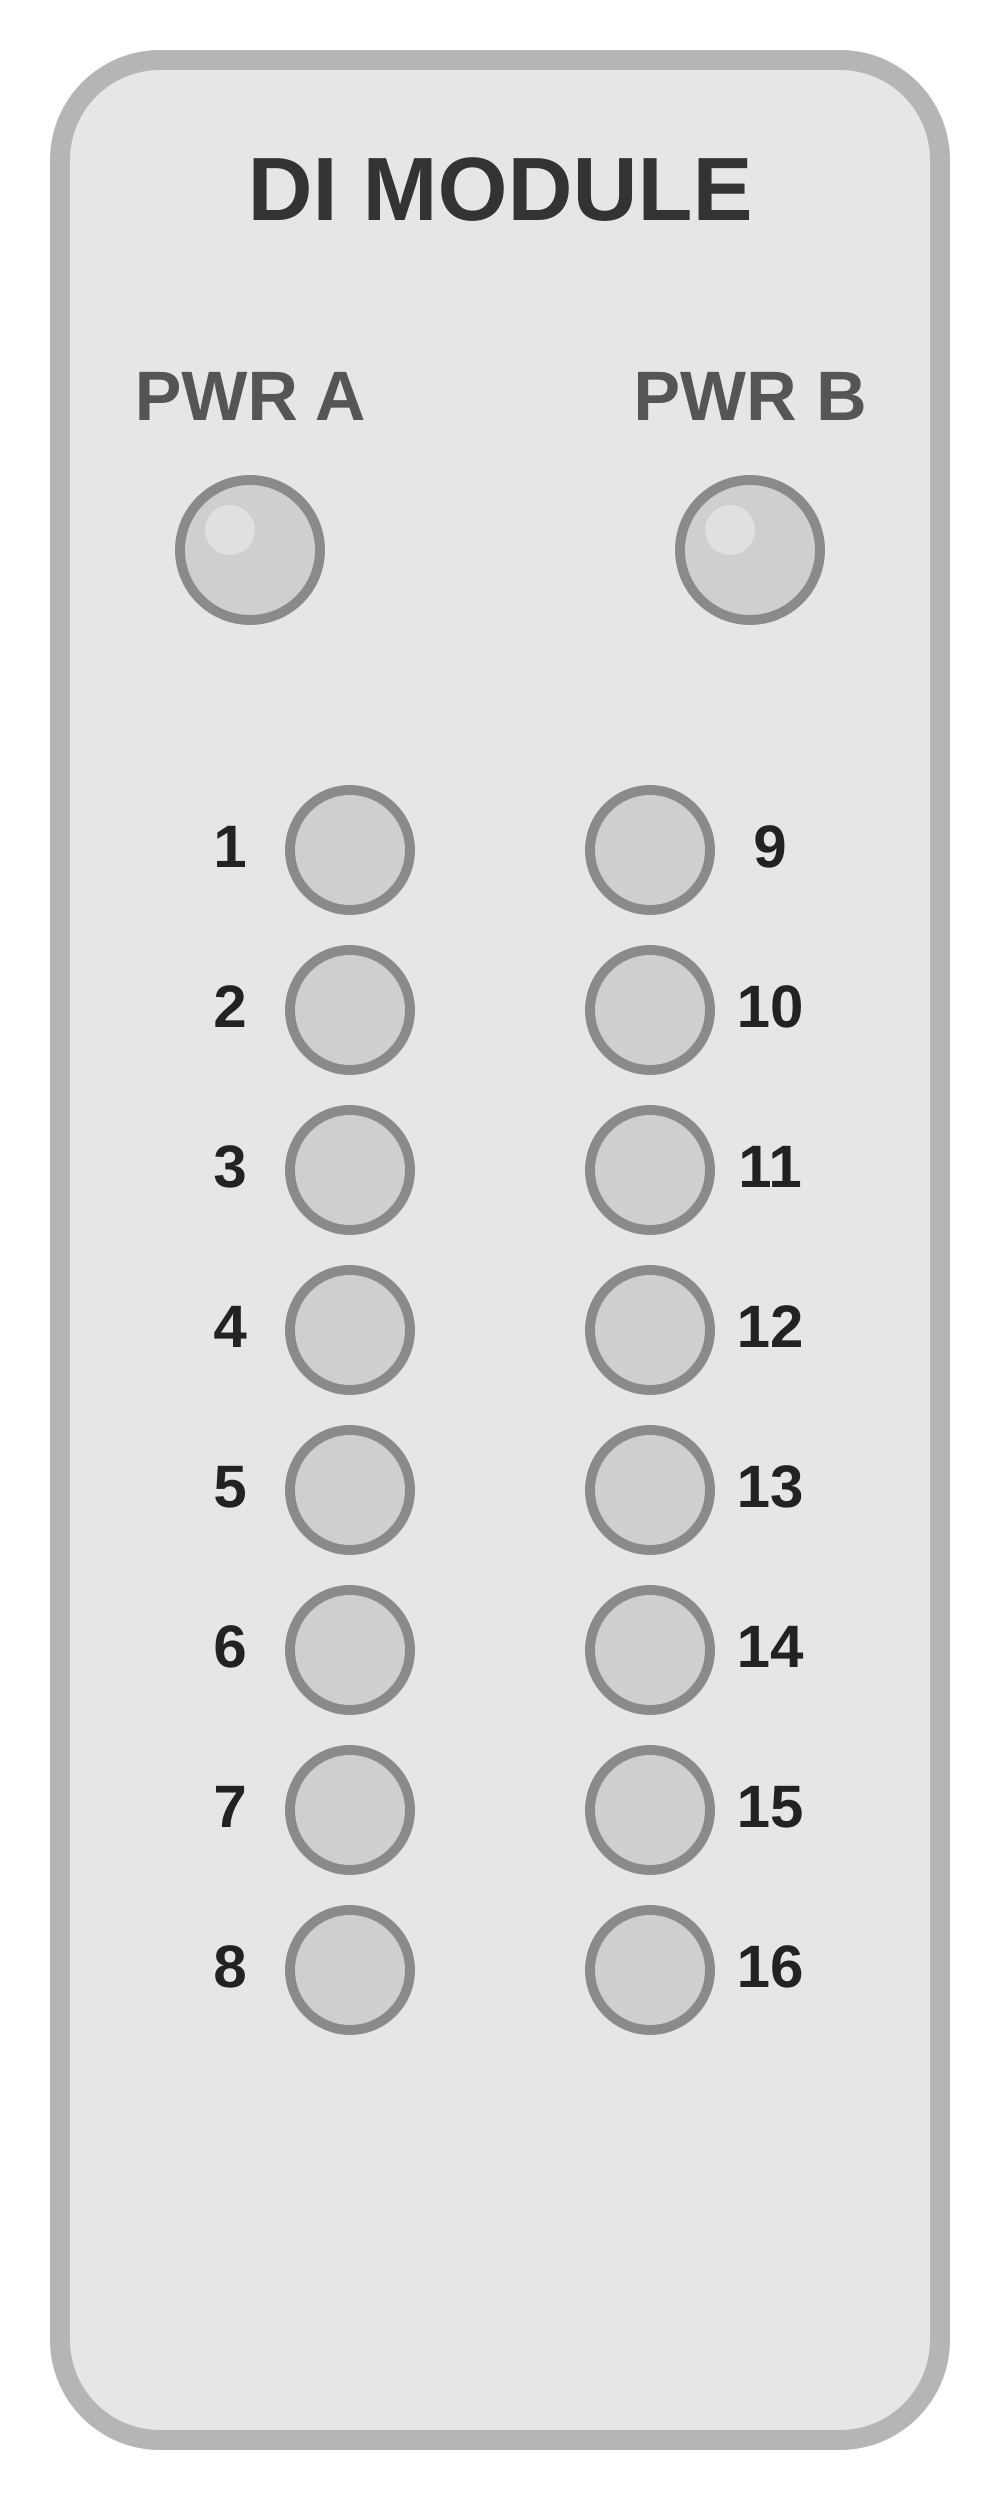
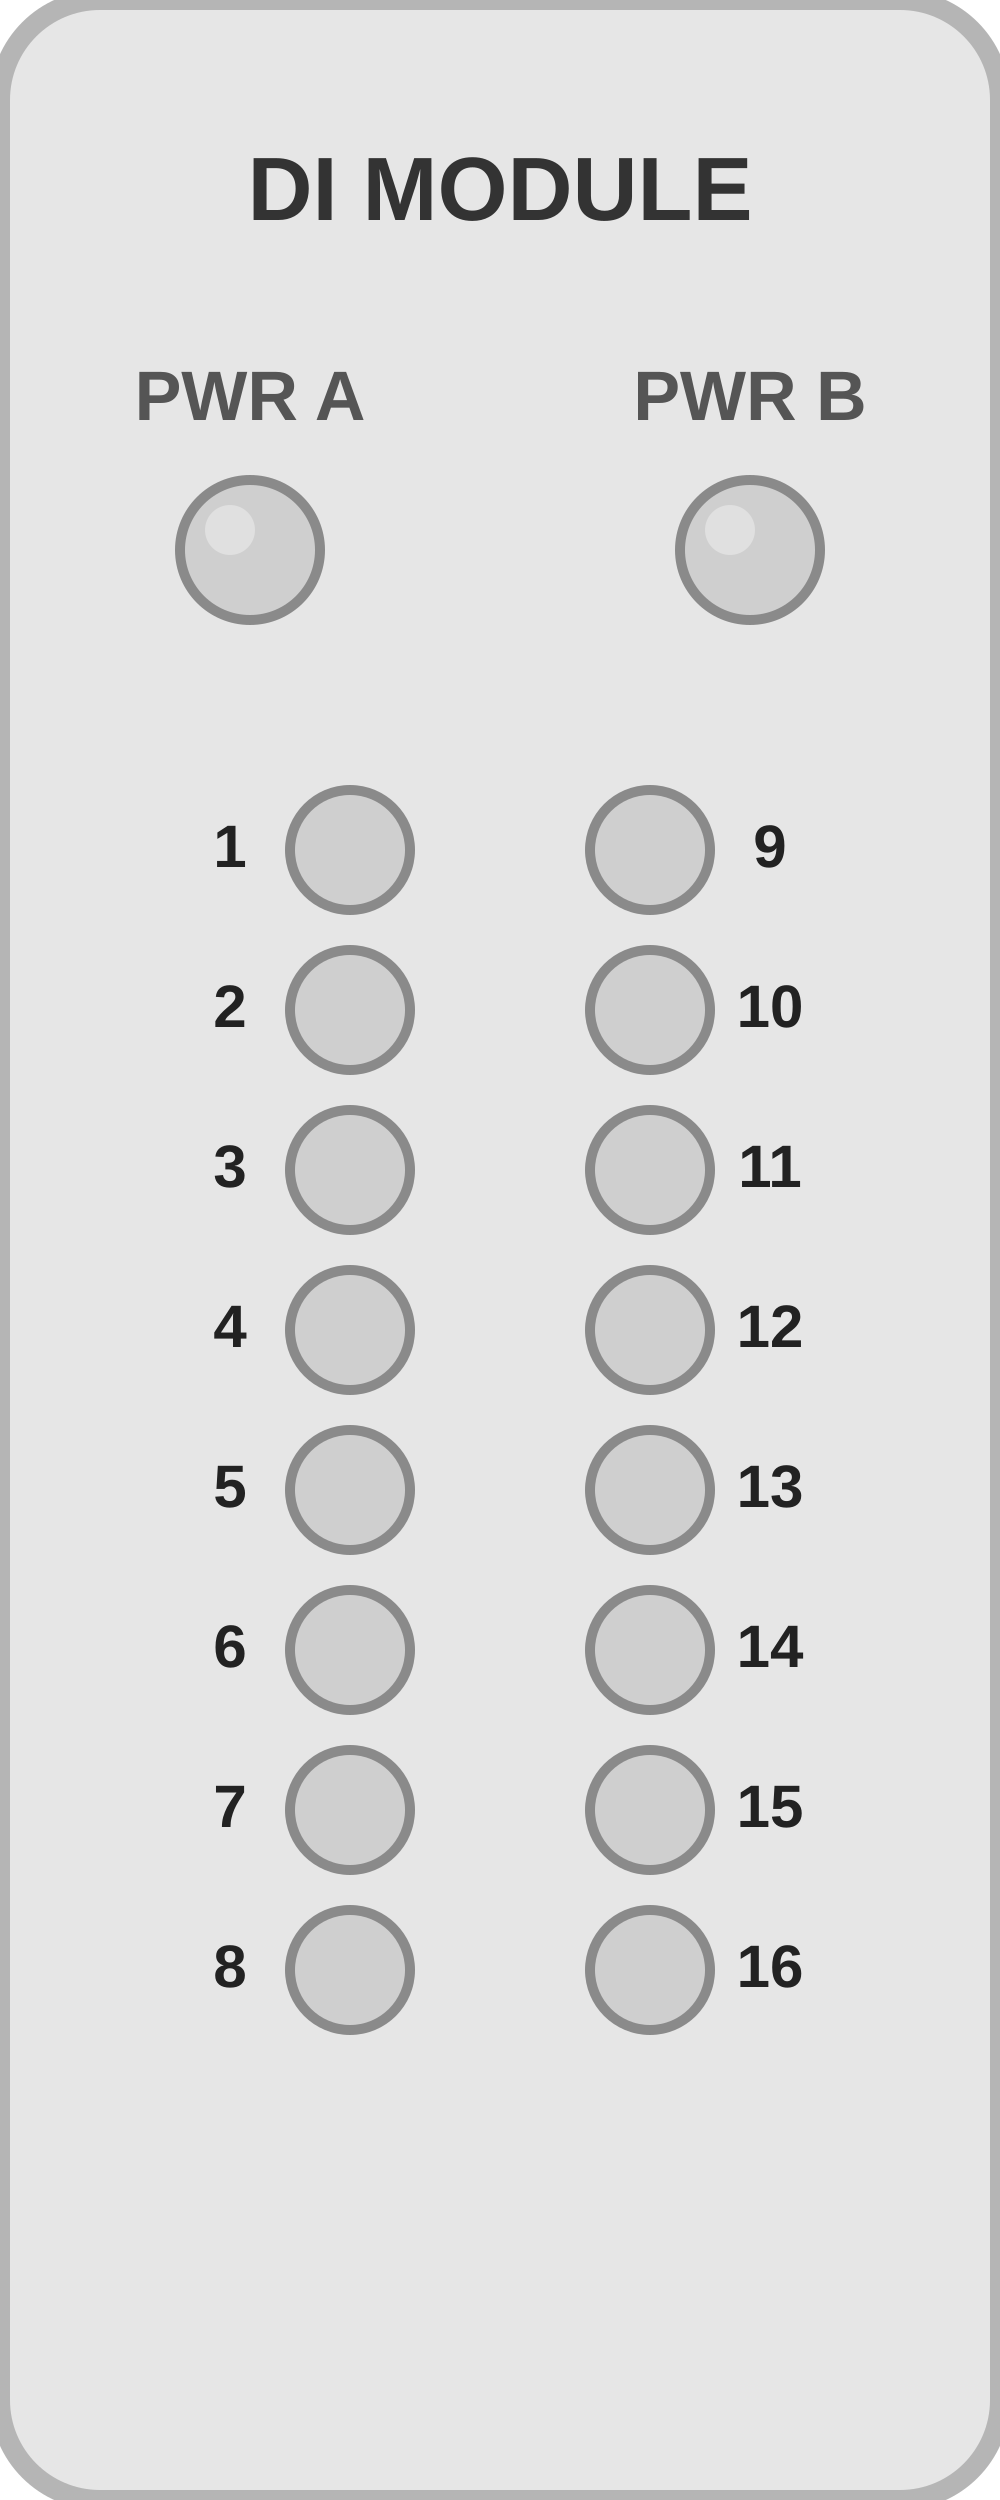
<svg xmlns="http://www.w3.org/2000/svg" width="1in" height="2.5in" viewBox="0 0 100 250" role="img" aria-label="DI Module (16-channel)">
  <defs>
    <style>
      .outer { fill: #e6e6e6; stroke: #b5b5b5; stroke-width: 2; }
      .title { font: 700 9px system-ui, -apple-system, Segoe UI, Arial, sans-serif; fill: #333; }
      .small { font: 600 7px system-ui, -apple-system, Segoe UI, Arial, sans-serif; fill: #555; }
      .lednum { font: 700 6px system-ui, -apple-system, Segoe UI, Arial, sans-serif; fill: #222; text-anchor: middle; dominant-baseline: middle;}

      /* LED states */
      .led { fill: #cfcfcf; stroke: #8a8a8a; stroke-width: 1; }
      .led-on { fill: #38d26a; stroke: #1d8f43; }
      .led-warn { fill: #ffd24a; stroke: #c49a13; }
      .led-err { fill: #ff4a4a; stroke: #b51f1f; }

      .shine { fill: rgba(255,255,255,0.35); }
    </style>
  </defs>
-   <rect class="outer" x="6" y="6" width="88" height="238" rx="10" ry="10" />
+   <rect class="outer" x="0" y="0" width="100" height="250" rx="10" ry="10" />
  <text class="title" x="50" y="22" text-anchor="middle">DI MODULE</text>
  <text class="small" x="25" y="42" text-anchor="middle">PWR A</text>
  <g id="status_pwrA">
    <circle class="led" cx="25" cy="55" r="7" />
    <circle class="shine" cx="23" cy="53" r="2.5" />
  </g>
  <text class="small" x="75" y="42" text-anchor="middle">PWR B</text>
  <g id="status_pwrB">
    <circle class="led" cx="75" cy="55" r="7" />
    <circle class="shine" cx="73" cy="53" r="2.5" />
  </g>
  <g id="ch01">
    <text class="lednum" x="23" y="85">1</text>
    <circle class="led" cx="35" cy="85" r="6" />
  </g>
  <g id="ch02">
    <text class="lednum" x="23" y="101">2</text>
    <circle class="led" cx="35" cy="101" r="6" />
  </g>
  <g id="ch03">
    <text class="lednum" x="23" y="117">3</text>
    <circle class="led" cx="35" cy="117" r="6" />
  </g>
  <g id="ch04">
    <text class="lednum" x="23" y="133">4</text>
    <circle class="led" cx="35" cy="133" r="6" />
  </g>
  <g id="ch05">
    <text class="lednum" x="23" y="149">5</text>
    <circle class="led" cx="35" cy="149" r="6" />
  </g>
  <g id="ch06">
    <text class="lednum" x="23" y="165">6</text>
    <circle class="led" cx="35" cy="165" r="6" />
  </g>
  <g id="ch07">
    <text class="lednum" x="23" y="181">7</text>
    <circle class="led" cx="35" cy="181" r="6" />
  </g>
  <g id="ch08">
    <text class="lednum" x="23" y="197">8</text>
    <circle class="led" cx="35" cy="197" r="6" />
  </g>
  <g id="ch09">
    <circle class="led" cx="65" cy="85" r="6" />
    <text class="lednum" x="77" y="85">9</text>
  </g>
  <g id="ch10">
    <circle class="led" cx="65" cy="101" r="6" />
    <text class="lednum" x="77" y="101">10</text>
  </g>
  <g id="ch11">
    <circle class="led" cx="65" cy="117" r="6" />
    <text class="lednum" x="77" y="117">11</text>
  </g>
  <g id="ch12">
    <circle class="led" cx="65" cy="133" r="6" />
    <text class="lednum" x="77" y="133">12</text>
  </g>
  <g id="ch13">
    <circle class="led" cx="65" cy="149" r="6" />
    <text class="lednum" x="77" y="149">13</text>
  </g>
  <g id="ch14">
    <circle class="led" cx="65" cy="165" r="6" />
    <text class="lednum" x="77" y="165">14</text>
  </g>
  <g id="ch15">
    <circle class="led" cx="65" cy="181" r="6" />
    <text class="lednum" x="77" y="181">15</text>
  </g>
  <g id="ch16">
    <circle class="led" cx="65" cy="197" r="6" />
    <text class="lednum" x="77" y="197">16</text>
  </g>
</svg>
